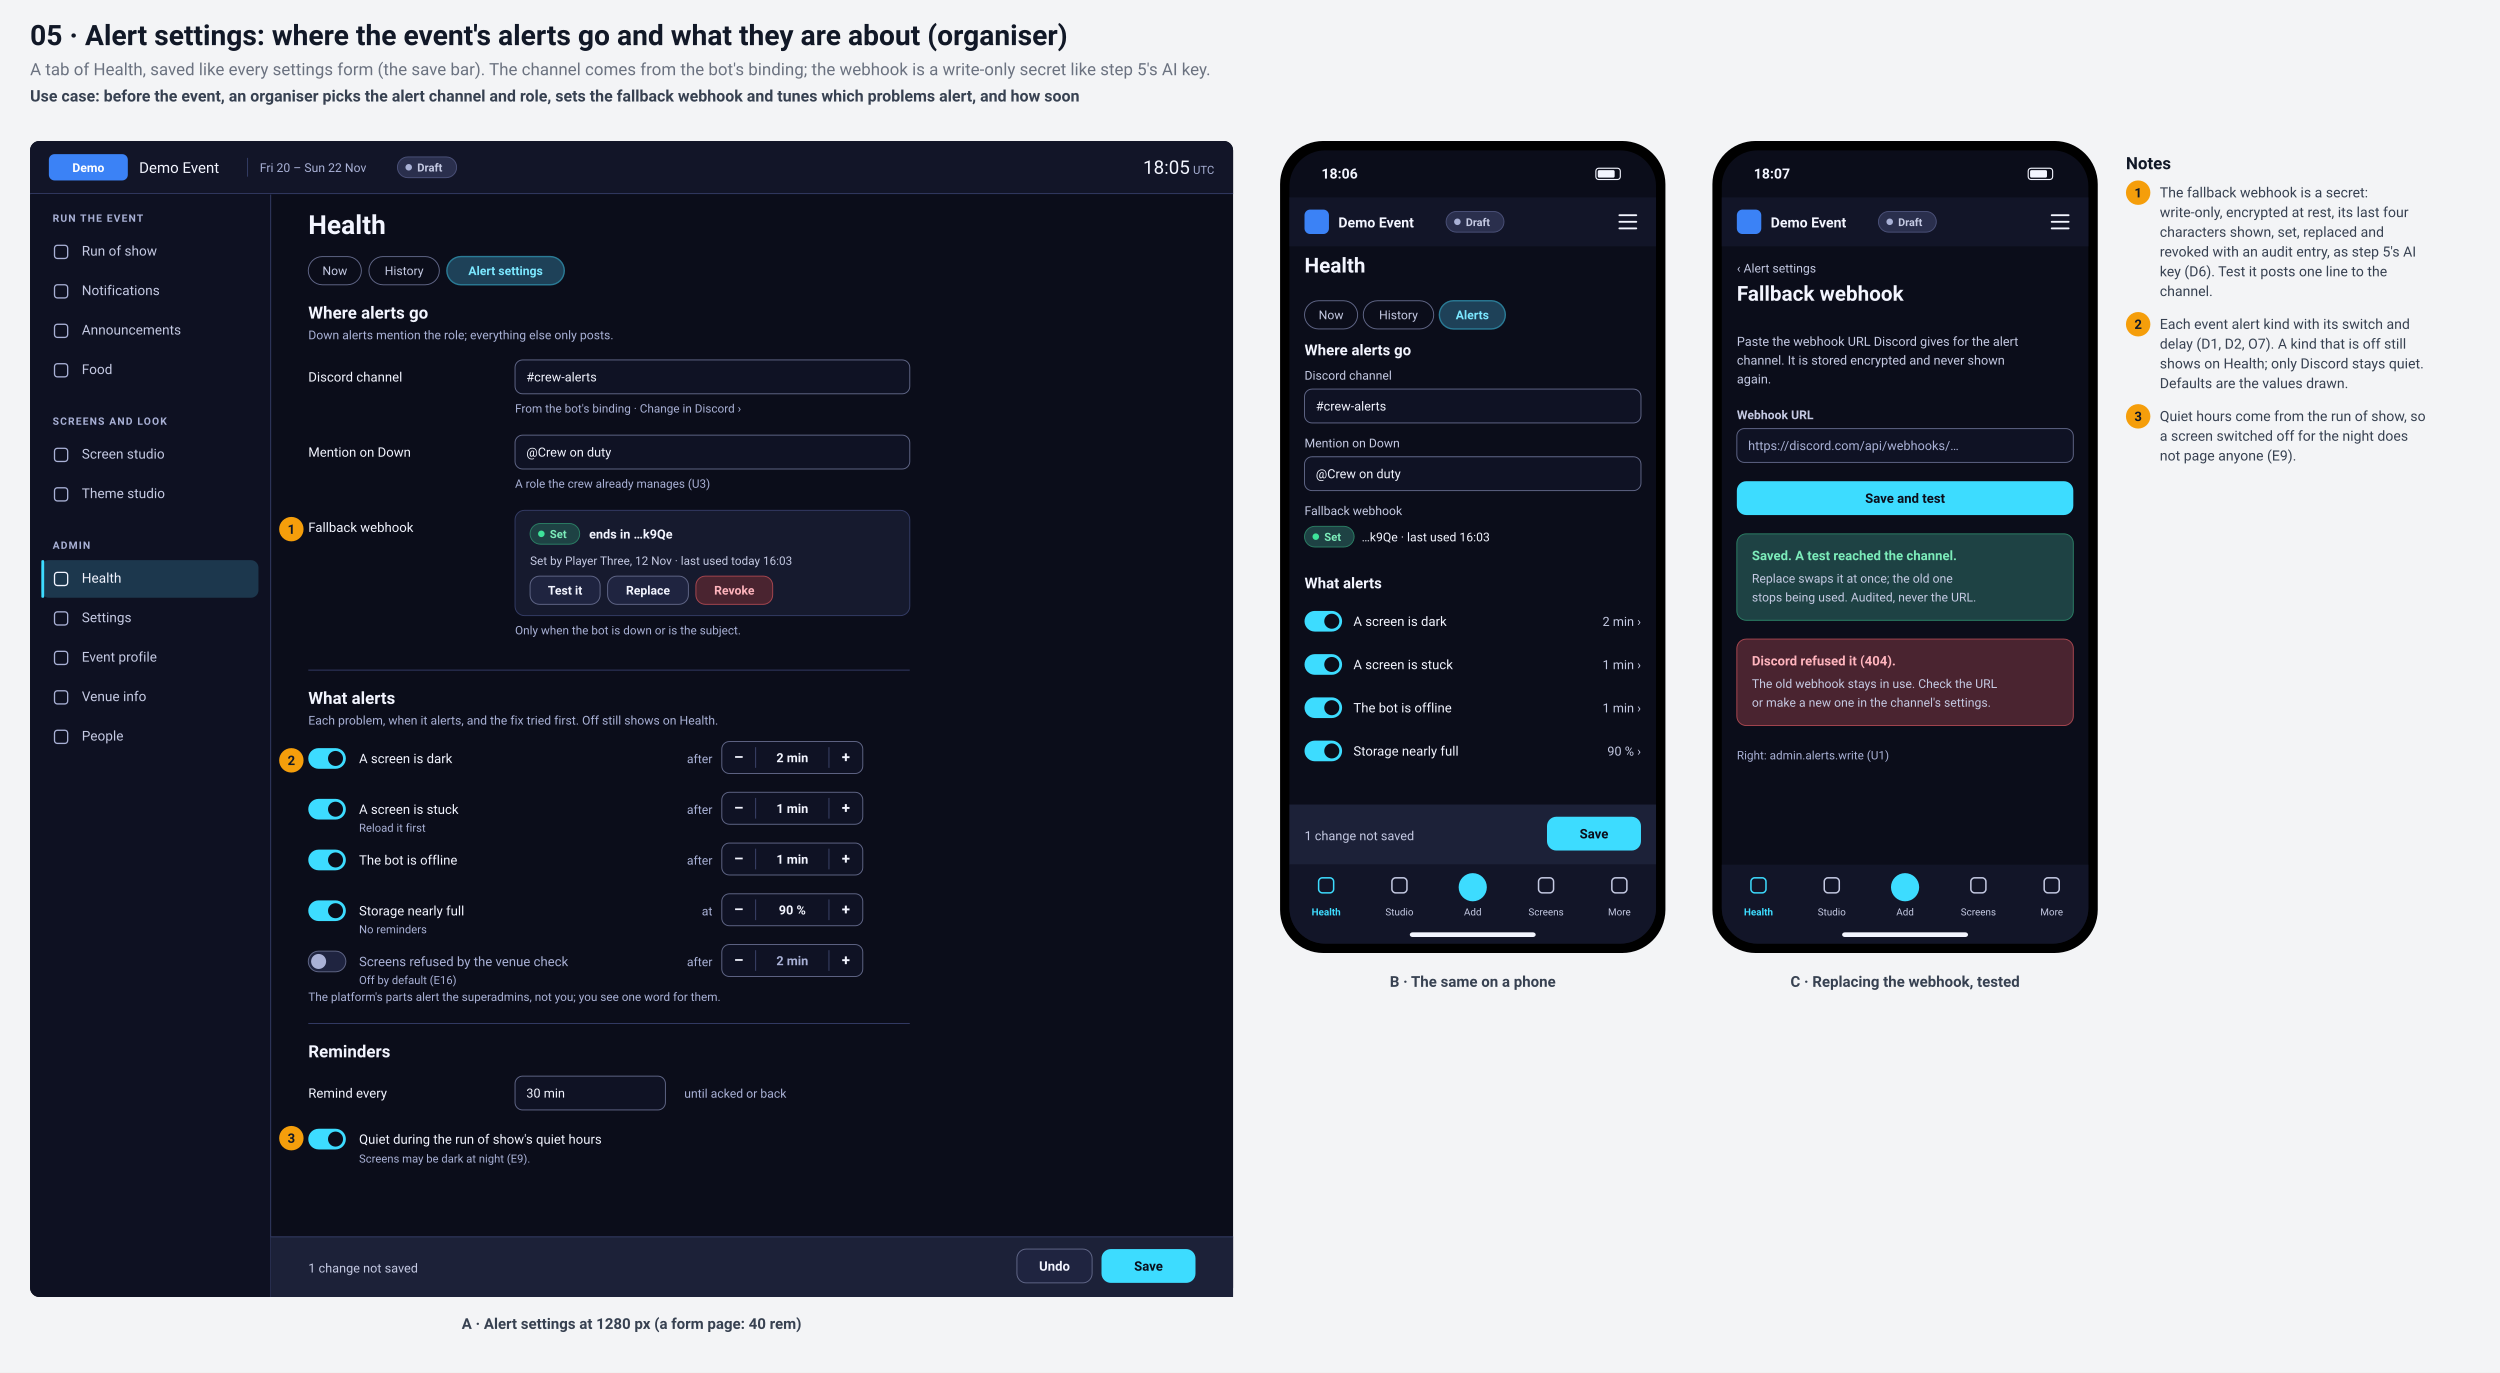
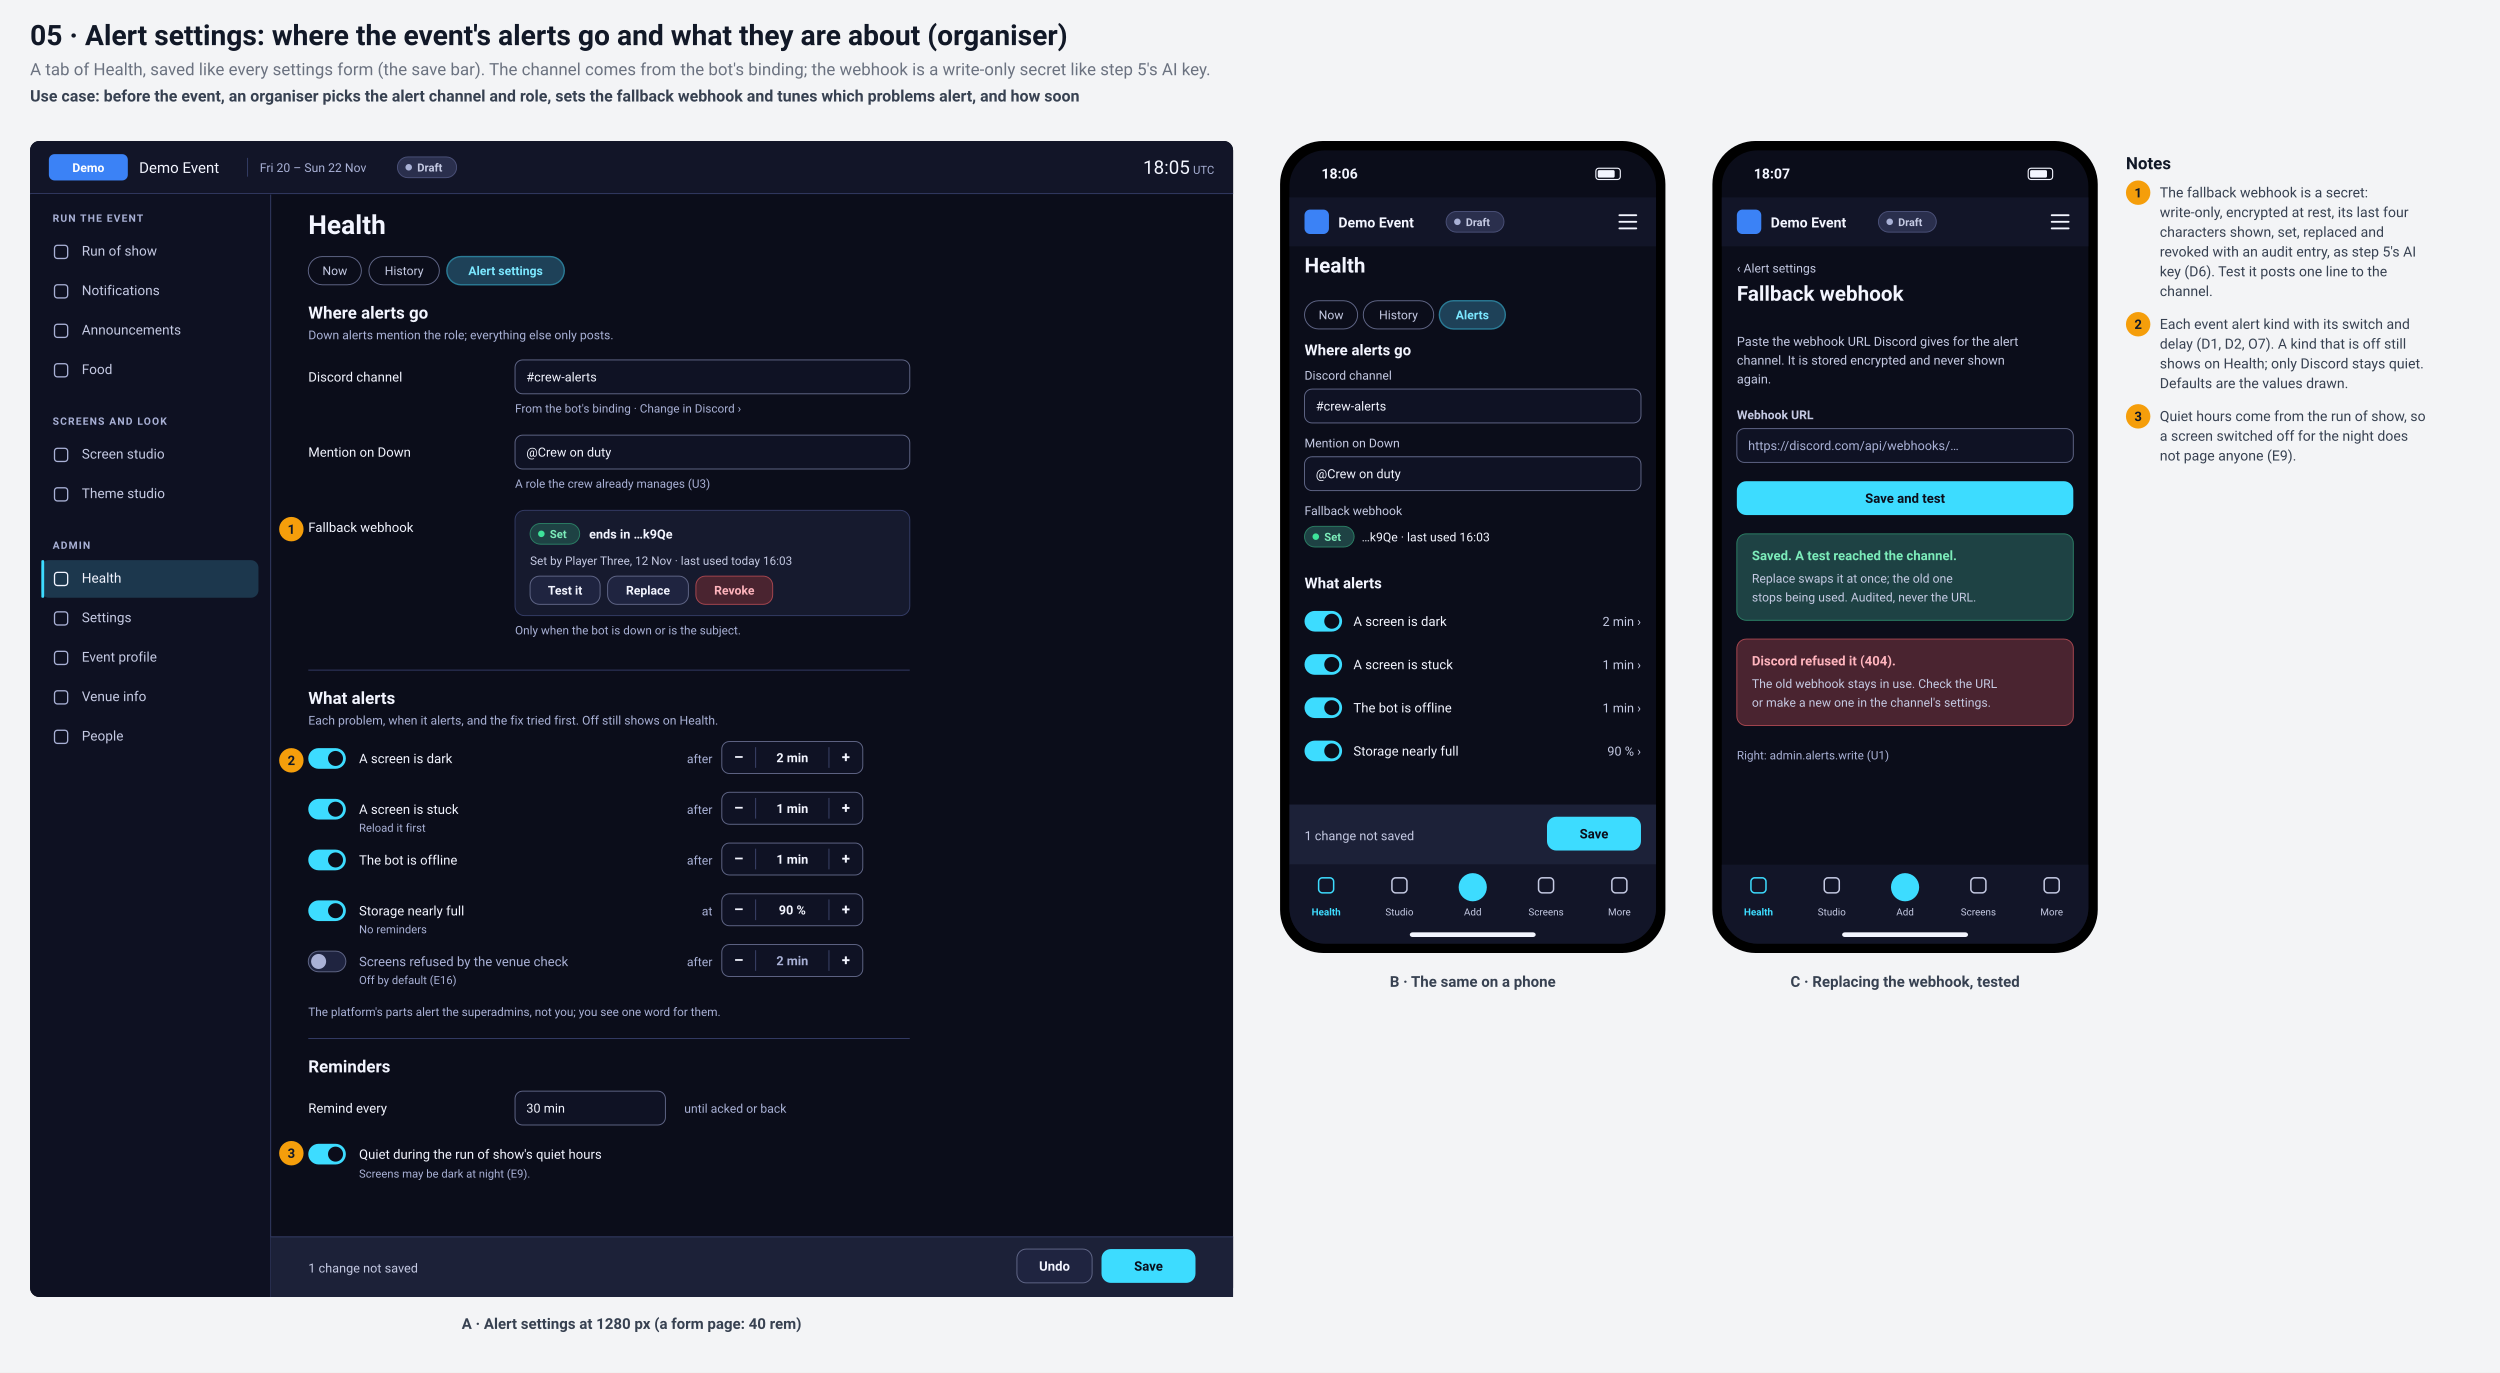
<svg xmlns="http://www.w3.org/2000/svg" viewBox="0 0 2660 1460" width="2660" height="1460" font-family="system-ui, -apple-system, 'Segoe UI', Roboto, Helvetica, Arial, sans-serif">
  <defs>
    <clipPath id="c1">
      <rect x="32" y="150" width="1280" height="1230" rx="10" />
    </clipPath>
    <clipPath id="c2">
      <rect x="1372" y="160" width="390" height="844" rx="38" />
    </clipPath>
    <clipPath id="c3">
      <rect x="1832" y="160" width="390" height="844" rx="38" />
    </clipPath>
  </defs>
  <rect x="0" y="0" width="2660" height="1460" rx="0" fill="#f3f4f6" />
  <text x="32" y="48" font-size="30" fill="#111827" font-weight="700" text-anchor="start" data-box="32 2628">05 · Alert settings: where the event's alerts go and what they are about (organiser)</text>
  <text x="32" y="80" font-size="18" fill="#6b7280" font-weight="400" text-anchor="start" data-box="32 2628">A tab of Health, saved like every settings form (the save bar). The channel comes from the bot's binding; the webhook is a write-only secret like step 5's AI key.</text>
  <text x="32" y="108" font-size="17" fill="#374151" font-weight="600" text-anchor="start" data-box="32 2628">Use case: before the event, an organiser picks the alert channel and role, sets the fallback webhook and tunes which problems alert, and how soon</text>
  <text x="672" y="1414" font-size="16" fill="#374151" font-weight="600" text-anchor="middle" data-box="32 1312">A · Alert settings at 1280 px (a form page: 40 rem)</text>
  <g clip-path="url(#c1)">
    <rect x="32" y="150" width="1280" height="1230" rx="0" fill="#0b0d1a" />
    <rect x="32" y="150" width="1280" height="56" rx="0" fill="#121528" />
    <line x1="32" y1="206" x2="1312" y2="206" stroke="#343c66" stroke-width="1" />
    <rect x="52" y="164" width="84" height="28" rx="6" fill="#3b82f6" />
    <text x="94" y="183" font-size="13" fill="#ffffff" font-weight="700" text-anchor="middle" data-box="52 136">Demo</text>
    <text x="148" y="184" font-size="16" fill="#f3f5ff" font-weight="400" text-anchor="start" data-box="32 1312">Demo Event</text>
    <line x1="263.385" y1="168" x2="263.385" y2="188" stroke="#343c66" stroke-width="1" />
    <text x="276.385" y="183" font-size="13" fill="#a9b1d6" font-weight="400" text-anchor="start" data-box="32 1312">Fri 20 – Sun 22 Nov</text>
    <rect x="422.879" y="167" width="62.945" height="22" rx="11" fill="#2a2f4d" stroke="#4a5078" stroke-width="1" />
    <circle cx="434.879" cy="178" r="3.5" fill="#a9b1d6" />
    <text x="443.879" y="182.5" font-size="12" fill="#c5cae3" font-weight="600" text-anchor="start" data-box="422.879 485.824">Draft</text>
    <text x="1266" y="185" font-size="20" fill="#f3f5ff" font-weight="400" text-anchor="end" data-box="32 1312">18:05</text>
    <text x="1292" y="185" font-size="12" fill="#a9b1d6" font-weight="400" text-anchor="end" data-box="32 1312">UTC</text>
    <rect x="32" y="207" width="256" height="1173" rx="0" fill="#0e1122" />
    <line x1="288" y1="207" x2="288" y2="1380" stroke="#343c66" stroke-width="1" />
    <text x="56" y="236" font-size="11" fill="#a9b1d6" font-weight="600" text-anchor="start" data-box="32 288" letter-spacing="1.2">RUN THE EVENT</text>
    <rect x="58" y="261" width="14" height="14" rx="3" fill="none" stroke="#a9b1d6" stroke-width="1.4" />
    <text x="87" y="272" font-size="14.5" fill="#c5cae3" font-weight="400" text-anchor="start" data-box="32 288">Run of show</text>
    <rect x="58" y="303" width="14" height="14" rx="3" fill="none" stroke="#a9b1d6" stroke-width="1.4" />
    <text x="87" y="314" font-size="14.5" fill="#c5cae3" font-weight="400" text-anchor="start" data-box="32 288">Notifications</text>
    <rect x="58" y="345" width="14" height="14" rx="3" fill="none" stroke="#a9b1d6" stroke-width="1.4" />
    <text x="87" y="356" font-size="14.5" fill="#c5cae3" font-weight="400" text-anchor="start" data-box="32 288">Announcements</text>
    <rect x="58" y="387" width="14" height="14" rx="3" fill="none" stroke="#a9b1d6" stroke-width="1.4" />
    <text x="87" y="398" font-size="14.5" fill="#c5cae3" font-weight="400" text-anchor="start" data-box="32 288">Food</text>
    <text x="56" y="452" font-size="11" fill="#a9b1d6" font-weight="600" text-anchor="start" data-box="32 288" letter-spacing="1.2">SCREENS AND LOOK</text>
    <rect x="58" y="477" width="14" height="14" rx="3" fill="none" stroke="#a9b1d6" stroke-width="1.4" />
    <text x="87" y="488" font-size="14.5" fill="#c5cae3" font-weight="400" text-anchor="start" data-box="32 288">Screen studio</text>
    <rect x="58" y="519" width="14" height="14" rx="3" fill="none" stroke="#a9b1d6" stroke-width="1.4" />
    <text x="87" y="530" font-size="14.5" fill="#c5cae3" font-weight="400" text-anchor="start" data-box="32 288">Theme studio</text>
    <text x="56" y="584" font-size="11" fill="#a9b1d6" font-weight="600" text-anchor="start" data-box="32 288" letter-spacing="1.2">ADMIN</text>
    <rect x="44" y="596" width="231" height="40" rx="8" fill="#1c374d" />
    <rect x="44" y="596" width="3" height="40" rx="1" fill="#3ddcff" />
    <rect x="58" y="609" width="14" height="14" rx="3" fill="none" stroke="#f3f5ff" stroke-width="1.4" />
    <text x="87" y="620" font-size="14.5" fill="#f3f5ff" font-weight="400" text-anchor="start" data-box="32 288">Health</text>
    <rect x="58" y="651" width="14" height="14" rx="3" fill="none" stroke="#a9b1d6" stroke-width="1.4" />
    <text x="87" y="662" font-size="14.5" fill="#c5cae3" font-weight="400" text-anchor="start" data-box="32 288">Settings</text>
    <rect x="58" y="693" width="14" height="14" rx="3" fill="none" stroke="#a9b1d6" stroke-width="1.4" />
    <text x="87" y="704" font-size="14.5" fill="#c5cae3" font-weight="400" text-anchor="start" data-box="32 288">Event profile</text>
    <rect x="58" y="735" width="14" height="14" rx="3" fill="none" stroke="#a9b1d6" stroke-width="1.4" />
    <text x="87" y="746" font-size="14.5" fill="#c5cae3" font-weight="400" text-anchor="start" data-box="32 288">Venue info</text>
    <rect x="58" y="777" width="14" height="14" rx="3" fill="none" stroke="#a9b1d6" stroke-width="1.4" />
    <text x="87" y="788" font-size="14.5" fill="#c5cae3" font-weight="400" text-anchor="start" data-box="32 288">People</text>
  </g>
  <text x="328" y="249" font-size="28" fill="#f3f5ff" font-weight="600" text-anchor="start" data-box="328 968">Health</text>
  <rect x="328" y="273" width="56.521" height="30" rx="15" fill="none" stroke="#616788" stroke-width="1" />
  <text x="356.26" y="292.68" font-size="13" fill="#c5cae3" font-weight="400" text-anchor="middle" data-box="328 384.521">Now</text>
  <rect x="392.521" y="273" width="74.945" height="30" rx="15" fill="none" stroke="#616788" stroke-width="1" />
  <text x="429.993" y="292.68" font-size="13" fill="#c5cae3" font-weight="400" text-anchor="middle" data-box="392.521 467.466">History</text>
  <rect x="475.466" y="273" width="124.919" height="30" rx="15" fill="#1e4158" stroke="#2a7b96" stroke-width="1.5" />
  <text x="537.926" y="292.68" font-size="13" fill="#7be7ff" font-weight="600" text-anchor="middle" data-box="475.466 600.385">Alert settings</text>
  <text x="328" y="339" font-size="18" fill="#f3f5ff" font-weight="600" text-anchor="start" data-box="328 968">Where alerts go</text>
  <text x="328" y="361" font-size="13" fill="#a9b1d6" font-weight="400" text-anchor="start" data-box="328 968">Down alerts mention the role; everything else only posts.</text>
  <text x="328" y="406" font-size="14" fill="#f3f5ff" font-weight="400" text-anchor="start" data-box="328 968">Discord channel</text>
  <rect x="548" y="383" width="420" height="36" rx="8" fill="#0f1224" stroke="#616788" stroke-width="1" />
  <text x="560" y="405.86" font-size="13.5" fill="#f3f5ff" font-weight="400" text-anchor="start" data-box="548 968">#crew-alerts</text>
  <text x="548" y="439" font-size="12.5" fill="#a9b1d6" font-weight="400" text-anchor="start" data-box="328 968">From the bot's binding · Change in Discord ›</text>
  <text x="328" y="486" font-size="14" fill="#f3f5ff" font-weight="400" text-anchor="start" data-box="328 968">Mention on Down</text>
  <rect x="548" y="463" width="420" height="36" rx="8" fill="#0f1224" stroke="#616788" stroke-width="1" />
  <text x="560" y="485.86" font-size="13.5" fill="#f3f5ff" font-weight="400" text-anchor="start" data-box="548 968">@Crew on duty</text>
  <text x="548" y="519" font-size="12.5" fill="#a9b1d6" font-weight="400" text-anchor="start" data-box="328 968">A role the crew already manages (U3)</text>
  <text x="328" y="566" font-size="14" fill="#f3f5ff" font-weight="400" text-anchor="start" data-box="328 968">Fallback webhook</text>
  <rect x="548" y="543" width="420" height="112" rx="10" fill="#161a2e" stroke="#343c66" stroke-width="1" />
  <rect x="564" y="557" width="52.786" height="22" rx="11" fill="#1e4244" stroke="#2a7e64" stroke-width="1" />
  <circle cx="576" cy="568" r="3.5" fill="#3ee39a" />
  <text x="585" y="572.5" font-size="12" fill="#7cecba" font-weight="600" text-anchor="start" data-box="564 616.786">Set</text>
  <text x="626.786" y="573" font-size="13.5" fill="#f3f5ff" font-weight="600" text-anchor="start" data-box="564 952">ends in …k9Qe</text>
  <text x="564" y="601" font-size="12.5" fill="#c5cae3" font-weight="400" text-anchor="start" data-box="564 952">Set by Player Three, 12 Nov · last used today 16:03</text>
  <rect x="564" y="613" width="74.507" height="30" rx="10" fill="#1f2440" stroke="#616788" stroke-width="1" />
  <text x="601.254" y="632.68" font-size="13" fill="#f3f5ff" font-weight="600" text-anchor="middle" data-box="564 638.507">Test it</text>
  <rect x="646.507" y="613" width="85.932" height="30" rx="10" fill="#1f2440" stroke="#616788" stroke-width="1" />
  <text x="689.473" y="632.68" font-size="13" fill="#f3f5ff" font-weight="600" text-anchor="middle" data-box="646.507 732.439">Replace</text>
  <rect x="740.439" y="613" width="81.694" height="30" rx="10" fill="#4a2430" stroke="#a8464f" stroke-width="1" />
  <text x="781.286" y="632.68" font-size="13" fill="#ffb4bd" font-weight="600" text-anchor="middle" data-box="740.439 822.133">Revoke</text>
  <text x="548" y="675" font-size="12.5" fill="#a9b1d6" font-weight="400" text-anchor="start" data-box="328 968">Only when the bot is down or is the subject.</text>
  <circle cx="310" cy="563" r="13" fill="#f59e0b" />
  <text x="310" y="568" font-size="14" fill="#111827" font-weight="700" text-anchor="middle" data-box="297 323">1</text>
  <line x1="328" y1="713" x2="968" y2="713" stroke="#343c66" stroke-width="1" />
  <text x="328" y="749" font-size="18" fill="#f3f5ff" font-weight="600" text-anchor="start" data-box="328 968">What alerts</text>
  <text x="328" y="771" font-size="13" fill="#a9b1d6" font-weight="400" text-anchor="start" data-box="328 968">Each problem, when it alerts, and the fix tried first. Off still shows on Health.</text>
  <rect x="328" y="796" width="40" height="22" rx="11" fill="#3ddcff" />
  <circle cx="357" cy="807" r="8" fill="#0b0d1a" />
  <text x="382" y="812" font-size="14" fill="#f3f5ff" font-weight="400" text-anchor="start" data-box="328 968">A screen is dark</text>
  <text x="758" y="812" font-size="13" fill="#a9b1d6" font-weight="400" text-anchor="end" data-box="328 968">after</text>
  <rect x="768" y="789" width="150" height="34" rx="8" fill="#0f1224" stroke="#616788" stroke-width="1" />
  <line x1="804" y1="795" x2="804" y2="817" stroke="#3c446c" stroke-width="1" />
  <line x1="882" y1="795" x2="882" y2="817" stroke="#3c446c" stroke-width="1" />
  <text x="786" y="811" font-size="16" fill="#f3f5ff" font-weight="600" text-anchor="middle" data-box="328 968">–</text>
  <text x="900" y="811" font-size="16" fill="#f3f5ff" font-weight="600" text-anchor="middle" data-box="328 968">+</text>
  <text x="843" y="811" font-size="13.5" fill="#f3f5ff" font-weight="600" text-anchor="middle" data-box="328 968">2 min</text>
  <rect x="328" y="850" width="40" height="22" rx="11" fill="#3ddcff" />
  <circle cx="357" cy="861" r="8" fill="#0b0d1a" />
  <text x="382" y="866" font-size="14" fill="#f3f5ff" font-weight="400" text-anchor="start" data-box="328 968">A screen is stuck</text>
  <text x="382" y="885" font-size="12" fill="#a9b1d6" font-weight="400" text-anchor="start" data-box="328 968">Reload it first</text>
  <text x="758" y="866" font-size="13" fill="#a9b1d6" font-weight="400" text-anchor="end" data-box="328 968">after</text>
  <rect x="768" y="843" width="150" height="34" rx="8" fill="#0f1224" stroke="#616788" stroke-width="1" />
  <line x1="804" y1="849" x2="804" y2="871" stroke="#3c446c" stroke-width="1" />
  <line x1="882" y1="849" x2="882" y2="871" stroke="#3c446c" stroke-width="1" />
  <text x="786" y="865" font-size="16" fill="#f3f5ff" font-weight="600" text-anchor="middle" data-box="328 968">–</text>
  <text x="900" y="865" font-size="16" fill="#f3f5ff" font-weight="600" text-anchor="middle" data-box="328 968">+</text>
  <text x="843" y="865" font-size="13.5" fill="#f3f5ff" font-weight="600" text-anchor="middle" data-box="328 968">1 min</text>
  <rect x="328" y="904" width="40" height="22" rx="11" fill="#3ddcff" />
  <circle cx="357" cy="915" r="8" fill="#0b0d1a" />
  <text x="382" y="920" font-size="14" fill="#f3f5ff" font-weight="400" text-anchor="start" data-box="328 968">The bot is offline</text>
  <text x="758" y="920" font-size="13" fill="#a9b1d6" font-weight="400" text-anchor="end" data-box="328 968">after</text>
  <rect x="768" y="897" width="150" height="34" rx="8" fill="#0f1224" stroke="#616788" stroke-width="1" />
  <line x1="804" y1="903" x2="804" y2="925" stroke="#3c446c" stroke-width="1" />
  <line x1="882" y1="903" x2="882" y2="925" stroke="#3c446c" stroke-width="1" />
  <text x="786" y="919" font-size="16" fill="#f3f5ff" font-weight="600" text-anchor="middle" data-box="328 968">–</text>
  <text x="900" y="919" font-size="16" fill="#f3f5ff" font-weight="600" text-anchor="middle" data-box="328 968">+</text>
  <text x="843" y="919" font-size="13.5" fill="#f3f5ff" font-weight="600" text-anchor="middle" data-box="328 968">1 min</text>
  <rect x="328" y="958" width="40" height="22" rx="11" fill="#3ddcff" />
  <circle cx="357" cy="969" r="8" fill="#0b0d1a" />
  <text x="382" y="974" font-size="14" fill="#f3f5ff" font-weight="400" text-anchor="start" data-box="328 968">Storage nearly full</text>
  <text x="382" y="993" font-size="12" fill="#a9b1d6" font-weight="400" text-anchor="start" data-box="328 968">No reminders</text>
  <text x="758" y="974" font-size="13" fill="#a9b1d6" font-weight="400" text-anchor="end" data-box="328 968">at</text>
  <rect x="768" y="951" width="150" height="34" rx="8" fill="#0f1224" stroke="#616788" stroke-width="1" />
  <line x1="804" y1="957" x2="804" y2="979" stroke="#3c446c" stroke-width="1" />
  <line x1="882" y1="957" x2="882" y2="979" stroke="#3c446c" stroke-width="1" />
  <text x="786" y="973" font-size="16" fill="#f3f5ff" font-weight="600" text-anchor="middle" data-box="328 968">–</text>
  <text x="900" y="973" font-size="16" fill="#f3f5ff" font-weight="600" text-anchor="middle" data-box="328 968">+</text>
  <text x="843" y="973" font-size="13.5" fill="#f3f5ff" font-weight="600" text-anchor="middle" data-box="328 968">90 %</text>
  <rect x="328" y="1012" width="40" height="22" rx="11" fill="#1f2440" stroke="#616788" stroke-width="1" />
  <circle cx="339" cy="1023" r="8" fill="#a9b1d6" />
  <text x="382" y="1028" font-size="14" fill="#a9b1d6" font-weight="400" text-anchor="start" data-box="328 968">Screens refused by the venue check</text>
  <text x="382" y="1047" font-size="12" fill="#a9b1d6" font-weight="400" text-anchor="start" data-box="328 968">Off by default (E16)</text>
  <text x="758" y="1028" font-size="13" fill="#a9b1d6" font-weight="400" text-anchor="end" data-box="328 968">after</text>
  <rect x="768" y="1005" width="150" height="34" rx="8" fill="#0f1224" stroke="#616788" stroke-width="1" />
  <line x1="804" y1="1011" x2="804" y2="1033" stroke="#3c446c" stroke-width="1" />
  <line x1="882" y1="1011" x2="882" y2="1033" stroke="#3c446c" stroke-width="1" />
  <text x="786" y="1027" font-size="16" fill="#f3f5ff" font-weight="600" text-anchor="middle" data-box="328 968">–</text>
  <text x="900" y="1027" font-size="16" fill="#f3f5ff" font-weight="600" text-anchor="middle" data-box="328 968">+</text>
  <text x="843" y="1027" font-size="13.5" fill="#a9b1d6" font-weight="600" text-anchor="middle" data-box="328 968">2 min</text>
  <circle cx="310" cy="809" r="13" fill="#f59e0b" />
  <text x="310" y="814" font-size="14" fill="#111827" font-weight="700" text-anchor="middle" data-box="297 323">2</text>
-   <text x="328" y="1065" font-size="12.5" fill="#a9b1d6" font-weight="400" text-anchor="start" data-box="328 968">The platform's parts alert the superadmins, not you; you see one word for them.</text>
-   <line x1="328" y1="1089" x2="968" y2="1089" stroke="#343c66" stroke-width="1" />
-   <text x="328" y="1125" font-size="18" fill="#f3f5ff" font-weight="600" text-anchor="start" data-box="328 968">Reminders</text>
-   <text x="328" y="1168" font-size="14" fill="#f3f5ff" font-weight="400" text-anchor="start" data-box="328 968">Remind every</text>
-   <rect x="548" y="1145" width="160" height="36" rx="8" fill="#0f1224" stroke="#616788" stroke-width="1" />
-   <text x="560" y="1167.86" font-size="13.5" fill="#f3f5ff" font-weight="400" text-anchor="start" data-box="548 708">30 min</text>
-   <text x="728" y="1168" font-size="13" fill="#a9b1d6" font-weight="400" text-anchor="start" data-box="328 968">until acked or back</text>
-   <rect x="328" y="1201" width="40" height="22" rx="11" fill="#3ddcff" />
-   <circle cx="357" cy="1212" r="8" fill="#0b0d1a" />
-   <text x="382" y="1217" font-size="14" fill="#f3f5ff" font-weight="400" text-anchor="start" data-box="328 968">Quiet during the run of show's quiet hours</text>
-   <text x="382" y="1237" font-size="12" fill="#a9b1d6" font-weight="400" text-anchor="start" data-box="328 968">Screens may be dark at night (E9).</text>
-   <circle cx="310" cy="1211" r="13" fill="#f59e0b" />
-   <text x="310" y="1216" font-size="14" fill="#111827" font-weight="700" text-anchor="middle" data-box="297 323">3</text>
+   <text x="328" y="1081" font-size="12.5" fill="#a9b1d6" font-weight="400" text-anchor="start" data-box="328 968">The platform's parts alert the superadmins, not you; you see one word for them.</text>
+   <line x1="328" y1="1105" x2="968" y2="1105" stroke="#343c66" stroke-width="1" />
+   <text x="328" y="1141" font-size="18" fill="#f3f5ff" font-weight="600" text-anchor="start" data-box="328 968">Reminders</text>
+   <text x="328" y="1184" font-size="14" fill="#f3f5ff" font-weight="400" text-anchor="start" data-box="328 968">Remind every</text>
+   <rect x="548" y="1161" width="160" height="36" rx="8" fill="#0f1224" stroke="#616788" stroke-width="1" />
+   <text x="560" y="1183.86" font-size="13.5" fill="#f3f5ff" font-weight="400" text-anchor="start" data-box="548 708">30 min</text>
+   <text x="728" y="1184" font-size="13" fill="#a9b1d6" font-weight="400" text-anchor="start" data-box="328 968">until acked or back</text>
+   <rect x="328" y="1217" width="40" height="22" rx="11" fill="#3ddcff" />
+   <circle cx="357" cy="1228" r="8" fill="#0b0d1a" />
+   <text x="382" y="1233" font-size="14" fill="#f3f5ff" font-weight="400" text-anchor="start" data-box="328 968">Quiet during the run of show's quiet hours</text>
+   <text x="382" y="1253" font-size="12" fill="#a9b1d6" font-weight="400" text-anchor="start" data-box="328 968">Screens may be dark at night (E9).</text>
+   <circle cx="310" cy="1227" r="13" fill="#f59e0b" />
+   <text x="310" y="1232" font-size="14" fill="#111827" font-weight="700" text-anchor="middle" data-box="297 323">3</text>
  <rect x="288" y="1316" width="1024" height="64" rx="0" fill="#1c2138" />
  <line x1="288" y1="1316" x2="1312" y2="1316" stroke="#343c66" stroke-width="1" />
  <text x="328" y="1354" font-size="13.5" fill="#c5cae3" font-weight="400" text-anchor="start" data-box="328 1272">1 change not saved</text>
  <rect x="1082" y="1329" width="80" height="36" rx="10" fill="#1f2440" stroke="#616788" stroke-width="1" />
  <text x="1122" y="1352.04" font-size="14" fill="#f3f5ff" font-weight="600" text-anchor="middle" data-box="1082 1162">Undo</text>
  <rect x="1172" y="1329" width="100" height="36" rx="10" fill="#3ddcff" />
  <text x="1222" y="1352.04" font-size="14" fill="#0b0d1a" font-weight="700" text-anchor="middle" data-box="1172 1272">Save</text>
  <text x="1567" y="1050" font-size="16" fill="#374151" font-weight="600" text-anchor="middle" data-box="1372 1762">B · The same on a phone</text>
  <rect x="1362" y="150" width="410" height="864" rx="46" fill="#000000" />
  <g clip-path="url(#c2)">
    <rect x="1372" y="160" width="390" height="844" rx="0" fill="#0b0d1a" />
    <text x="1406" y="190" font-size="15" fill="#f3f5ff" font-weight="600" text-anchor="start" data-box="1372 1762">18:06</text>
    <rect x="1698" y="179" width="26" height="12" rx="3" fill="none" stroke="#f3f5ff" stroke-width="1.2" />
    <rect x="1700" y="181" width="18" height="8" rx="1.5" fill="#f3f5ff" />
    <rect x="1372" y="210" width="390" height="52" rx="0" fill="#121528" />
    <rect x="1388" y="223" width="26" height="26" rx="6" fill="#3b82f6" />
    <text x="1424" y="242" font-size="15" fill="#f3f5ff" font-weight="600" text-anchor="start" data-box="1372 1762">Demo Event</text>
    <rect x="1538.65" y="225" width="61.572" height="22" rx="11" fill="#2a2f4d" stroke="#4a5078" stroke-width="1" />
    <circle cx="1550.65" cy="236" r="3.5" fill="#a9b1d6" />
    <text x="1559.65" y="240.5" font-size="11.5" fill="#c5cae3" font-weight="600" text-anchor="start" data-box="1538.65 1600.22">Draft</text>
    <rect x="1722" y="228" width="20" height="2" rx="1" fill="#f3f5ff" />
    <rect x="1722" y="235" width="20" height="2" rx="1" fill="#f3f5ff" />
    <rect x="1722" y="242" width="20" height="2" rx="1" fill="#f3f5ff" />
    <text x="1388" y="290" font-size="22" fill="#f3f5ff" font-weight="600" text-anchor="start" data-box="1372 1762">Health</text>
    <rect x="1388" y="320" width="56.521" height="30" rx="15" fill="none" stroke="#616788" stroke-width="1" />
    <text x="1416.26" y="339.68" font-size="13" fill="#c5cae3" font-weight="400" text-anchor="middle" data-box="1388 1444.52">Now</text>
    <rect x="1450.52" y="320" width="74.945" height="30" rx="15" fill="none" stroke="#616788" stroke-width="1" />
    <text x="1487.99" y="339.68" font-size="13" fill="#c5cae3" font-weight="400" text-anchor="middle" data-box="1450.52 1525.47">History</text>
    <rect x="1531.47" y="320" width="70.183" height="30" rx="15" fill="#1e4158" stroke="#2a7b96" stroke-width="1.5" />
    <text x="1566.56" y="339.68" font-size="13" fill="#7be7ff" font-weight="600" text-anchor="middle" data-box="1531.47 1601.65">Alerts</text>
    <text x="1388" y="378" font-size="16" fill="#f3f5ff" font-weight="600" text-anchor="start" data-box="1388 1746">Where alerts go</text>
    <text x="1388" y="404" font-size="13" fill="#c5cae3" font-weight="400" text-anchor="start" data-box="1388 1746">Discord channel</text>
    <rect x="1388" y="414" width="358" height="36" rx="8" fill="#0f1224" stroke="#616788" stroke-width="1" />
    <text x="1400" y="436.86" font-size="13.5" fill="#f3f5ff" font-weight="400" text-anchor="start" data-box="1388 1746">#crew-alerts</text>
    <text x="1388" y="476" font-size="13" fill="#c5cae3" font-weight="400" text-anchor="start" data-box="1388 1746">Mention on Down</text>
    <rect x="1388" y="486" width="358" height="36" rx="8" fill="#0f1224" stroke="#616788" stroke-width="1" />
    <text x="1400" y="508.86" font-size="13.5" fill="#f3f5ff" font-weight="400" text-anchor="start" data-box="1388 1746">@Crew on duty</text>
    <text x="1388" y="548" font-size="13" fill="#c5cae3" font-weight="400" text-anchor="start" data-box="1388 1746">Fallback webhook</text>
    <rect x="1388" y="560" width="52.786" height="22" rx="11" fill="#1e4244" stroke="#2a7e64" stroke-width="1" />
    <circle cx="1400" cy="571" r="3.5" fill="#3ee39a" />
    <text x="1409" y="575.5" font-size="12" fill="#7cecba" font-weight="600" text-anchor="start" data-box="1388 1440.79">Set</text>
    <text x="1448.79" y="576" font-size="13" fill="#f3f5ff" font-weight="400" text-anchor="start" data-box="1388 1746">…k9Qe · last used 16:03</text>
    <text x="1388" y="626" font-size="16" fill="#f3f5ff" font-weight="600" text-anchor="start" data-box="1388 1746">What alerts</text>
    <rect x="1388" y="650" width="40" height="22" rx="11" fill="#3ddcff" />
    <circle cx="1417" cy="661" r="8" fill="#0b0d1a" />
    <text x="1440" y="666" font-size="14" fill="#f3f5ff" font-weight="400" text-anchor="start" data-box="1388 1746">A screen is dark</text>
    <text x="1746" y="666" font-size="13.5" fill="#c5cae3" font-weight="400" text-anchor="end" data-box="1388 1746">2 min ›</text>
    <rect x="1388" y="696" width="40" height="22" rx="11" fill="#3ddcff" />
    <circle cx="1417" cy="707" r="8" fill="#0b0d1a" />
    <text x="1440" y="712" font-size="14" fill="#f3f5ff" font-weight="400" text-anchor="start" data-box="1388 1746">A screen is stuck</text>
    <text x="1746" y="712" font-size="13.5" fill="#c5cae3" font-weight="400" text-anchor="end" data-box="1388 1746">1 min ›</text>
    <rect x="1388" y="742" width="40" height="22" rx="11" fill="#3ddcff" />
    <circle cx="1417" cy="753" r="8" fill="#0b0d1a" />
    <text x="1440" y="758" font-size="14" fill="#f3f5ff" font-weight="400" text-anchor="start" data-box="1388 1746">The bot is offline</text>
    <text x="1746" y="758" font-size="13.5" fill="#c5cae3" font-weight="400" text-anchor="end" data-box="1388 1746">1 min ›</text>
    <rect x="1388" y="788" width="40" height="22" rx="11" fill="#3ddcff" />
    <circle cx="1417" cy="799" r="8" fill="#0b0d1a" />
    <text x="1440" y="804" font-size="14" fill="#f3f5ff" font-weight="400" text-anchor="start" data-box="1388 1746">Storage nearly full</text>
    <text x="1746" y="804" font-size="13.5" fill="#c5cae3" font-weight="400" text-anchor="end" data-box="1388 1746">90 % ›</text>
    <rect x="1372" y="856" width="390" height="64" rx="0" fill="#1c2138" />
    <text x="1388" y="894" font-size="13.5" fill="#c5cae3" font-weight="400" text-anchor="start" data-box="1388 1746">1 change not saved</text>
    <rect x="1646" y="869" width="100" height="36" rx="10" fill="#3ddcff" />
    <text x="1696" y="892.04" font-size="14" fill="#0b0d1a" font-weight="700" text-anchor="middle" data-box="1646 1746">Save</text>
    <rect x="1372" y="920" width="390" height="84" rx="0" fill="#121528" />
    <rect x="1403" y="934" width="16" height="16" rx="4" fill="none" stroke="#3ddcff" stroke-width="1.6" />
    <text x="1411" y="974" font-size="10.5" fill="#3ddcff" font-weight="600" text-anchor="middle" data-box="1372 1450">Health</text>
    <rect x="1481" y="934" width="16" height="16" rx="4" fill="none" stroke="#c5cae3" stroke-width="1.6" />
    <text x="1489" y="974" font-size="10.5" fill="#c5cae3" font-weight="400" text-anchor="middle" data-box="1450 1528">Studio</text>
    <circle cx="1567" cy="944" r="15" fill="#3ddcff" />
    <text x="1567" y="974" font-size="10.5" fill="#c5cae3" font-weight="400" text-anchor="middle" data-box="1528 1606">Add</text>
    <rect x="1637" y="934" width="16" height="16" rx="4" fill="none" stroke="#c5cae3" stroke-width="1.6" />
    <text x="1645" y="974" font-size="10.5" fill="#c5cae3" font-weight="400" text-anchor="middle" data-box="1606 1684">Screens</text>
    <rect x="1715" y="934" width="16" height="16" rx="4" fill="none" stroke="#c5cae3" stroke-width="1.6" />
    <text x="1723" y="974" font-size="10.5" fill="#c5cae3" font-weight="400" text-anchor="middle" data-box="1684 1762">More</text>
    <rect x="1500" y="992" width="134" height="5" rx="3" fill="#f3f5ff" />
  </g>
  <text x="2027" y="1050" font-size="16" fill="#374151" font-weight="600" text-anchor="middle" data-box="1832 2222">C · Replacing the webhook, tested</text>
  <rect x="1822" y="150" width="410" height="864" rx="46" fill="#000000" />
  <g clip-path="url(#c3)">
    <rect x="1832" y="160" width="390" height="844" rx="0" fill="#0b0d1a" />
    <text x="1866" y="190" font-size="15" fill="#f3f5ff" font-weight="600" text-anchor="start" data-box="1832 2222">18:07</text>
    <rect x="2158" y="179" width="26" height="12" rx="3" fill="none" stroke="#f3f5ff" stroke-width="1.2" />
    <rect x="2160" y="181" width="18" height="8" rx="1.5" fill="#f3f5ff" />
    <rect x="1832" y="210" width="390" height="52" rx="0" fill="#121528" />
    <rect x="1848" y="223" width="26" height="26" rx="6" fill="#3b82f6" />
    <text x="1884" y="242" font-size="15" fill="#f3f5ff" font-weight="600" text-anchor="start" data-box="1832 2222">Demo Event</text>
    <rect x="1998.65" y="225" width="61.572" height="22" rx="11" fill="#2a2f4d" stroke="#4a5078" stroke-width="1" />
    <circle cx="2010.65" cy="236" r="3.5" fill="#a9b1d6" />
    <text x="2019.65" y="240.5" font-size="11.5" fill="#c5cae3" font-weight="600" text-anchor="start" data-box="1998.65 2060.22">Draft</text>
    <rect x="2182" y="228" width="20" height="2" rx="1" fill="#f3f5ff" />
    <rect x="2182" y="235" width="20" height="2" rx="1" fill="#f3f5ff" />
    <rect x="2182" y="242" width="20" height="2" rx="1" fill="#f3f5ff" />
    <text x="1848" y="290" font-size="13" fill="#c5cae3" font-weight="400" text-anchor="start" data-box="1832 2222">‹ Alert settings</text>
    <text x="1848" y="320" font-size="22" fill="#f3f5ff" font-weight="600" text-anchor="start" data-box="1832 2222">Fallback webhook</text>
    <text x="1848" y="368" font-size="13.5" fill="#c5cae3" font-weight="400" text-anchor="start" data-box="1848 2206">Paste the webhook URL Discord gives for the alert</text>
    <text x="1848" y="388" font-size="13.5" fill="#c5cae3" font-weight="400" text-anchor="start" data-box="1848 2206">channel. It is stored encrypted and never shown</text>
    <text x="1848" y="408" font-size="13.5" fill="#c5cae3" font-weight="400" text-anchor="start" data-box="1848 2206">again.</text>
    <text x="1848" y="446" font-size="13" fill="#c5cae3" font-weight="600" text-anchor="start" data-box="1848 2206">Webhook URL</text>
    <rect x="1848" y="456" width="358" height="36" rx="8" fill="#0f1224" stroke="#616788" stroke-width="1" />
    <text x="1860" y="478.86" font-size="13.5" fill="#a9b1d6" font-weight="400" text-anchor="start" data-box="1848 2206">https://discord.com/api/webhooks/…</text>
    <rect x="1848" y="512" width="358" height="36" rx="10" fill="#3ddcff" />
    <text x="2027" y="535.04" font-size="14" fill="#0b0d1a" font-weight="700" text-anchor="middle" data-box="1848 2206">Save and test</text>
    <rect x="1848" y="568" width="358" height="92" rx="10" fill="#1e4244" stroke="#2a7e64" stroke-width="1" />
    <text x="1864" y="596" font-size="14" fill="#7cecba" font-weight="600" text-anchor="start" data-box="1864 2190">Saved. A test reached the channel.</text>
    <text x="1864" y="620" font-size="13" fill="#c5cae3" font-weight="400" text-anchor="start" data-box="1864 2190">Replace swaps it at once; the old one</text>
    <text x="1864" y="640" font-size="13" fill="#c5cae3" font-weight="400" text-anchor="start" data-box="1864 2190">stops being used. Audited, never the URL.</text>
    <rect x="1848" y="680" width="358" height="92" rx="10" fill="#4a2430" stroke="#a8464f" stroke-width="1" />
    <text x="1864" y="708" font-size="14" fill="#ffb4bd" font-weight="600" text-anchor="start" data-box="1864 2190">Discord refused it (404).</text>
    <text x="1864" y="732" font-size="13" fill="#c5cae3" font-weight="400" text-anchor="start" data-box="1864 2190">The old webhook stays in use. Check the URL</text>
    <text x="1864" y="752" font-size="13" fill="#c5cae3" font-weight="400" text-anchor="start" data-box="1864 2190">or make a new one in the channel's settings.</text>
    <text x="1848" y="808" font-size="12.5" fill="#a9b1d6" font-weight="400" text-anchor="start" data-box="1848 2206">Right: admin.alerts.write (U1)</text>
    <rect x="1832" y="920" width="390" height="84" rx="0" fill="#121528" />
    <rect x="1863" y="934" width="16" height="16" rx="4" fill="none" stroke="#3ddcff" stroke-width="1.6" />
    <text x="1871" y="974" font-size="10.5" fill="#3ddcff" font-weight="600" text-anchor="middle" data-box="1832 1910">Health</text>
    <rect x="1941" y="934" width="16" height="16" rx="4" fill="none" stroke="#c5cae3" stroke-width="1.6" />
    <text x="1949" y="974" font-size="10.5" fill="#c5cae3" font-weight="400" text-anchor="middle" data-box="1910 1988">Studio</text>
    <circle cx="2027" cy="944" r="15" fill="#3ddcff" />
    <text x="2027" y="974" font-size="10.5" fill="#c5cae3" font-weight="400" text-anchor="middle" data-box="1988 2066">Add</text>
    <rect x="2097" y="934" width="16" height="16" rx="4" fill="none" stroke="#c5cae3" stroke-width="1.6" />
    <text x="2105" y="974" font-size="10.5" fill="#c5cae3" font-weight="400" text-anchor="middle" data-box="2066 2144">Screens</text>
    <rect x="2175" y="934" width="16" height="16" rx="4" fill="none" stroke="#c5cae3" stroke-width="1.6" />
    <text x="2183" y="974" font-size="10.5" fill="#c5cae3" font-weight="400" text-anchor="middle" data-box="2144 2222">More</text>
    <rect x="1960" y="992" width="134" height="5" rx="3" fill="#f3f5ff" />
  </g>
  <text x="2262" y="180" font-size="18" fill="#111827" font-weight="700" text-anchor="start" data-box="2262 2632">Notes</text>
  <circle cx="2275" cy="205" r="13" fill="#f59e0b" />
  <text x="2275" y="210" font-size="14" fill="#111827" font-weight="700" text-anchor="middle" data-box="2262 2288">1</text>
  <text x="2298" y="210" font-size="15" fill="#374151" font-weight="400" text-anchor="start" data-box="2298 2632">The fallback webhook is a secret:</text>
  <text x="2298" y="231" font-size="15" fill="#374151" font-weight="400" text-anchor="start" data-box="2298 2632">write-only, encrypted at rest, its last four</text>
  <text x="2298" y="252" font-size="15" fill="#374151" font-weight="400" text-anchor="start" data-box="2298 2632">characters shown, set, replaced and</text>
  <text x="2298" y="273" font-size="15" fill="#374151" font-weight="400" text-anchor="start" data-box="2298 2632">revoked with an audit entry, as step 5's AI</text>
  <text x="2298" y="294" font-size="15" fill="#374151" font-weight="400" text-anchor="start" data-box="2298 2632">key (D6). Test it posts one line to the</text>
  <text x="2298" y="315" font-size="15" fill="#374151" font-weight="400" text-anchor="start" data-box="2298 2632">channel.</text>
  <circle cx="2275" cy="345" r="13" fill="#f59e0b" />
  <text x="2275" y="350" font-size="14" fill="#111827" font-weight="700" text-anchor="middle" data-box="2262 2288">2</text>
  <text x="2298" y="350" font-size="15" fill="#374151" font-weight="400" text-anchor="start" data-box="2298 2632">Each event alert kind with its switch and</text>
  <text x="2298" y="371" font-size="15" fill="#374151" font-weight="400" text-anchor="start" data-box="2298 2632">delay (D1, D2, O7). A kind that is off still</text>
  <text x="2298" y="392" font-size="15" fill="#374151" font-weight="400" text-anchor="start" data-box="2298 2632">shows on Health; only Discord stays quiet.</text>
  <text x="2298" y="413" font-size="15" fill="#374151" font-weight="400" text-anchor="start" data-box="2298 2632">Defaults are the values drawn.</text>
  <circle cx="2275" cy="443" r="13" fill="#f59e0b" />
  <text x="2275" y="448" font-size="14" fill="#111827" font-weight="700" text-anchor="middle" data-box="2262 2288">3</text>
  <text x="2298" y="448" font-size="15" fill="#374151" font-weight="400" text-anchor="start" data-box="2298 2632">Quiet hours come from the run of show, so</text>
  <text x="2298" y="469" font-size="15" fill="#374151" font-weight="400" text-anchor="start" data-box="2298 2632">a screen switched off for the night does</text>
  <text x="2298" y="490" font-size="15" fill="#374151" font-weight="400" text-anchor="start" data-box="2298 2632">not page anyone (E9).</text>
</svg>
